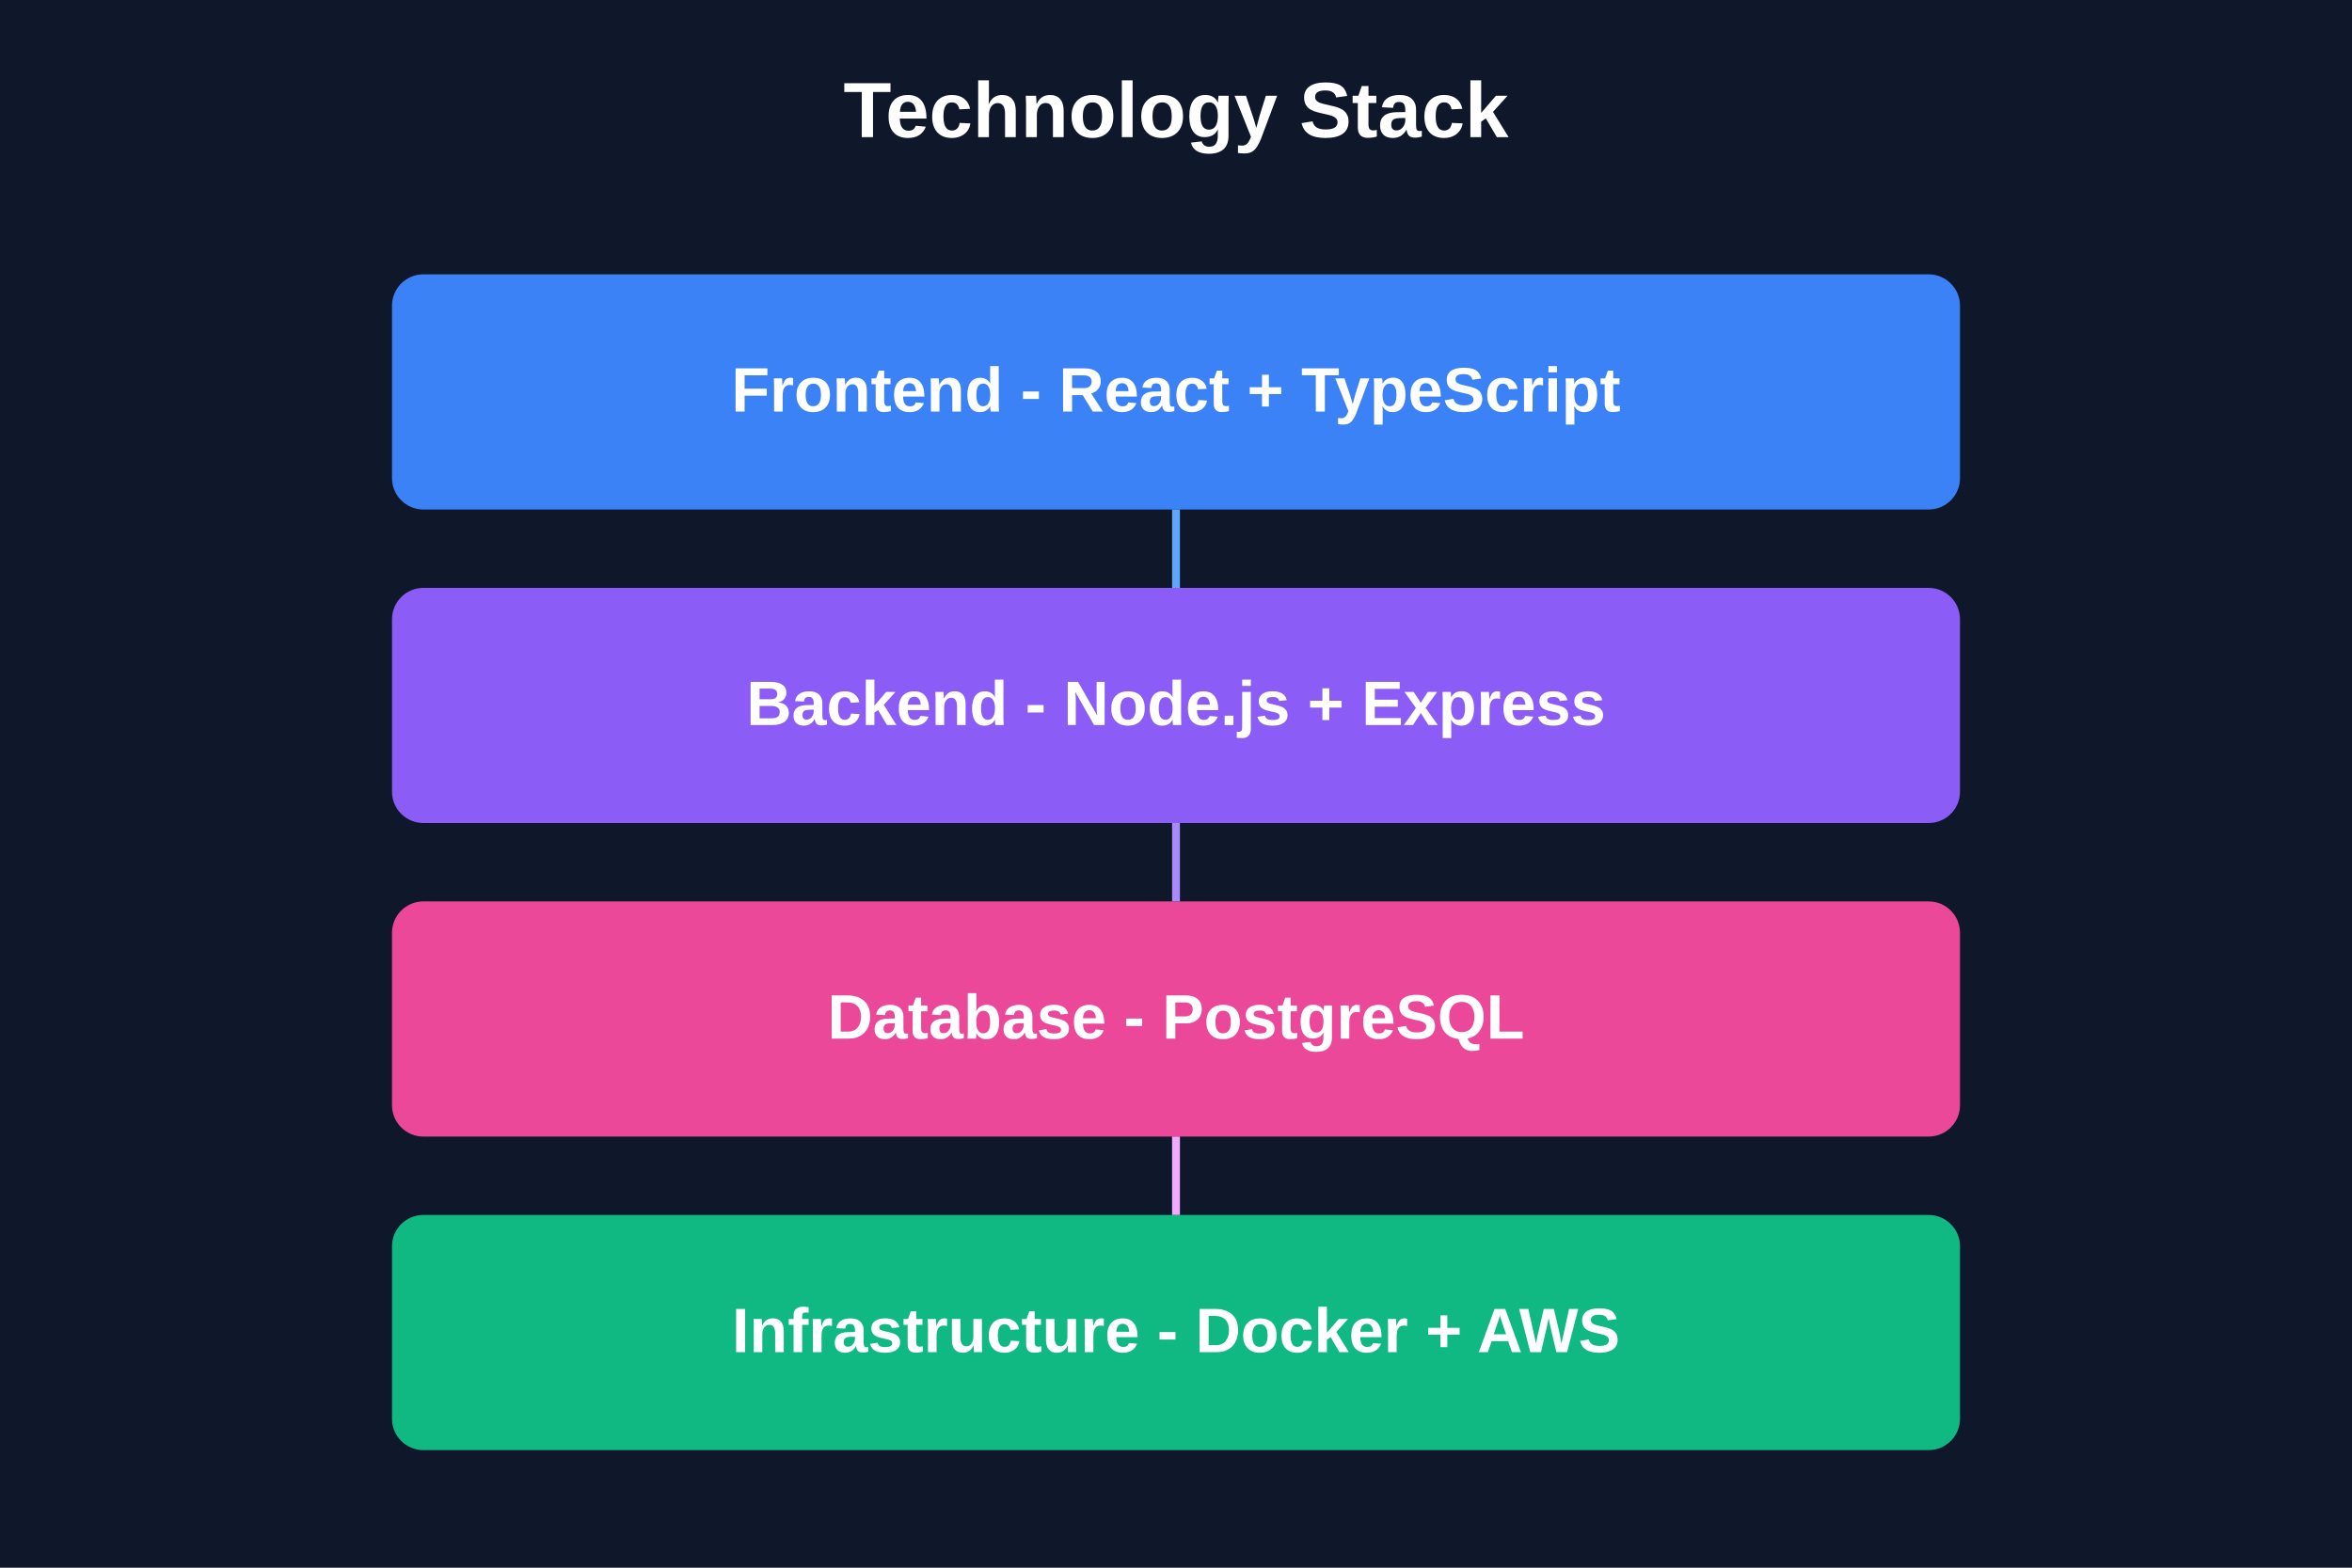
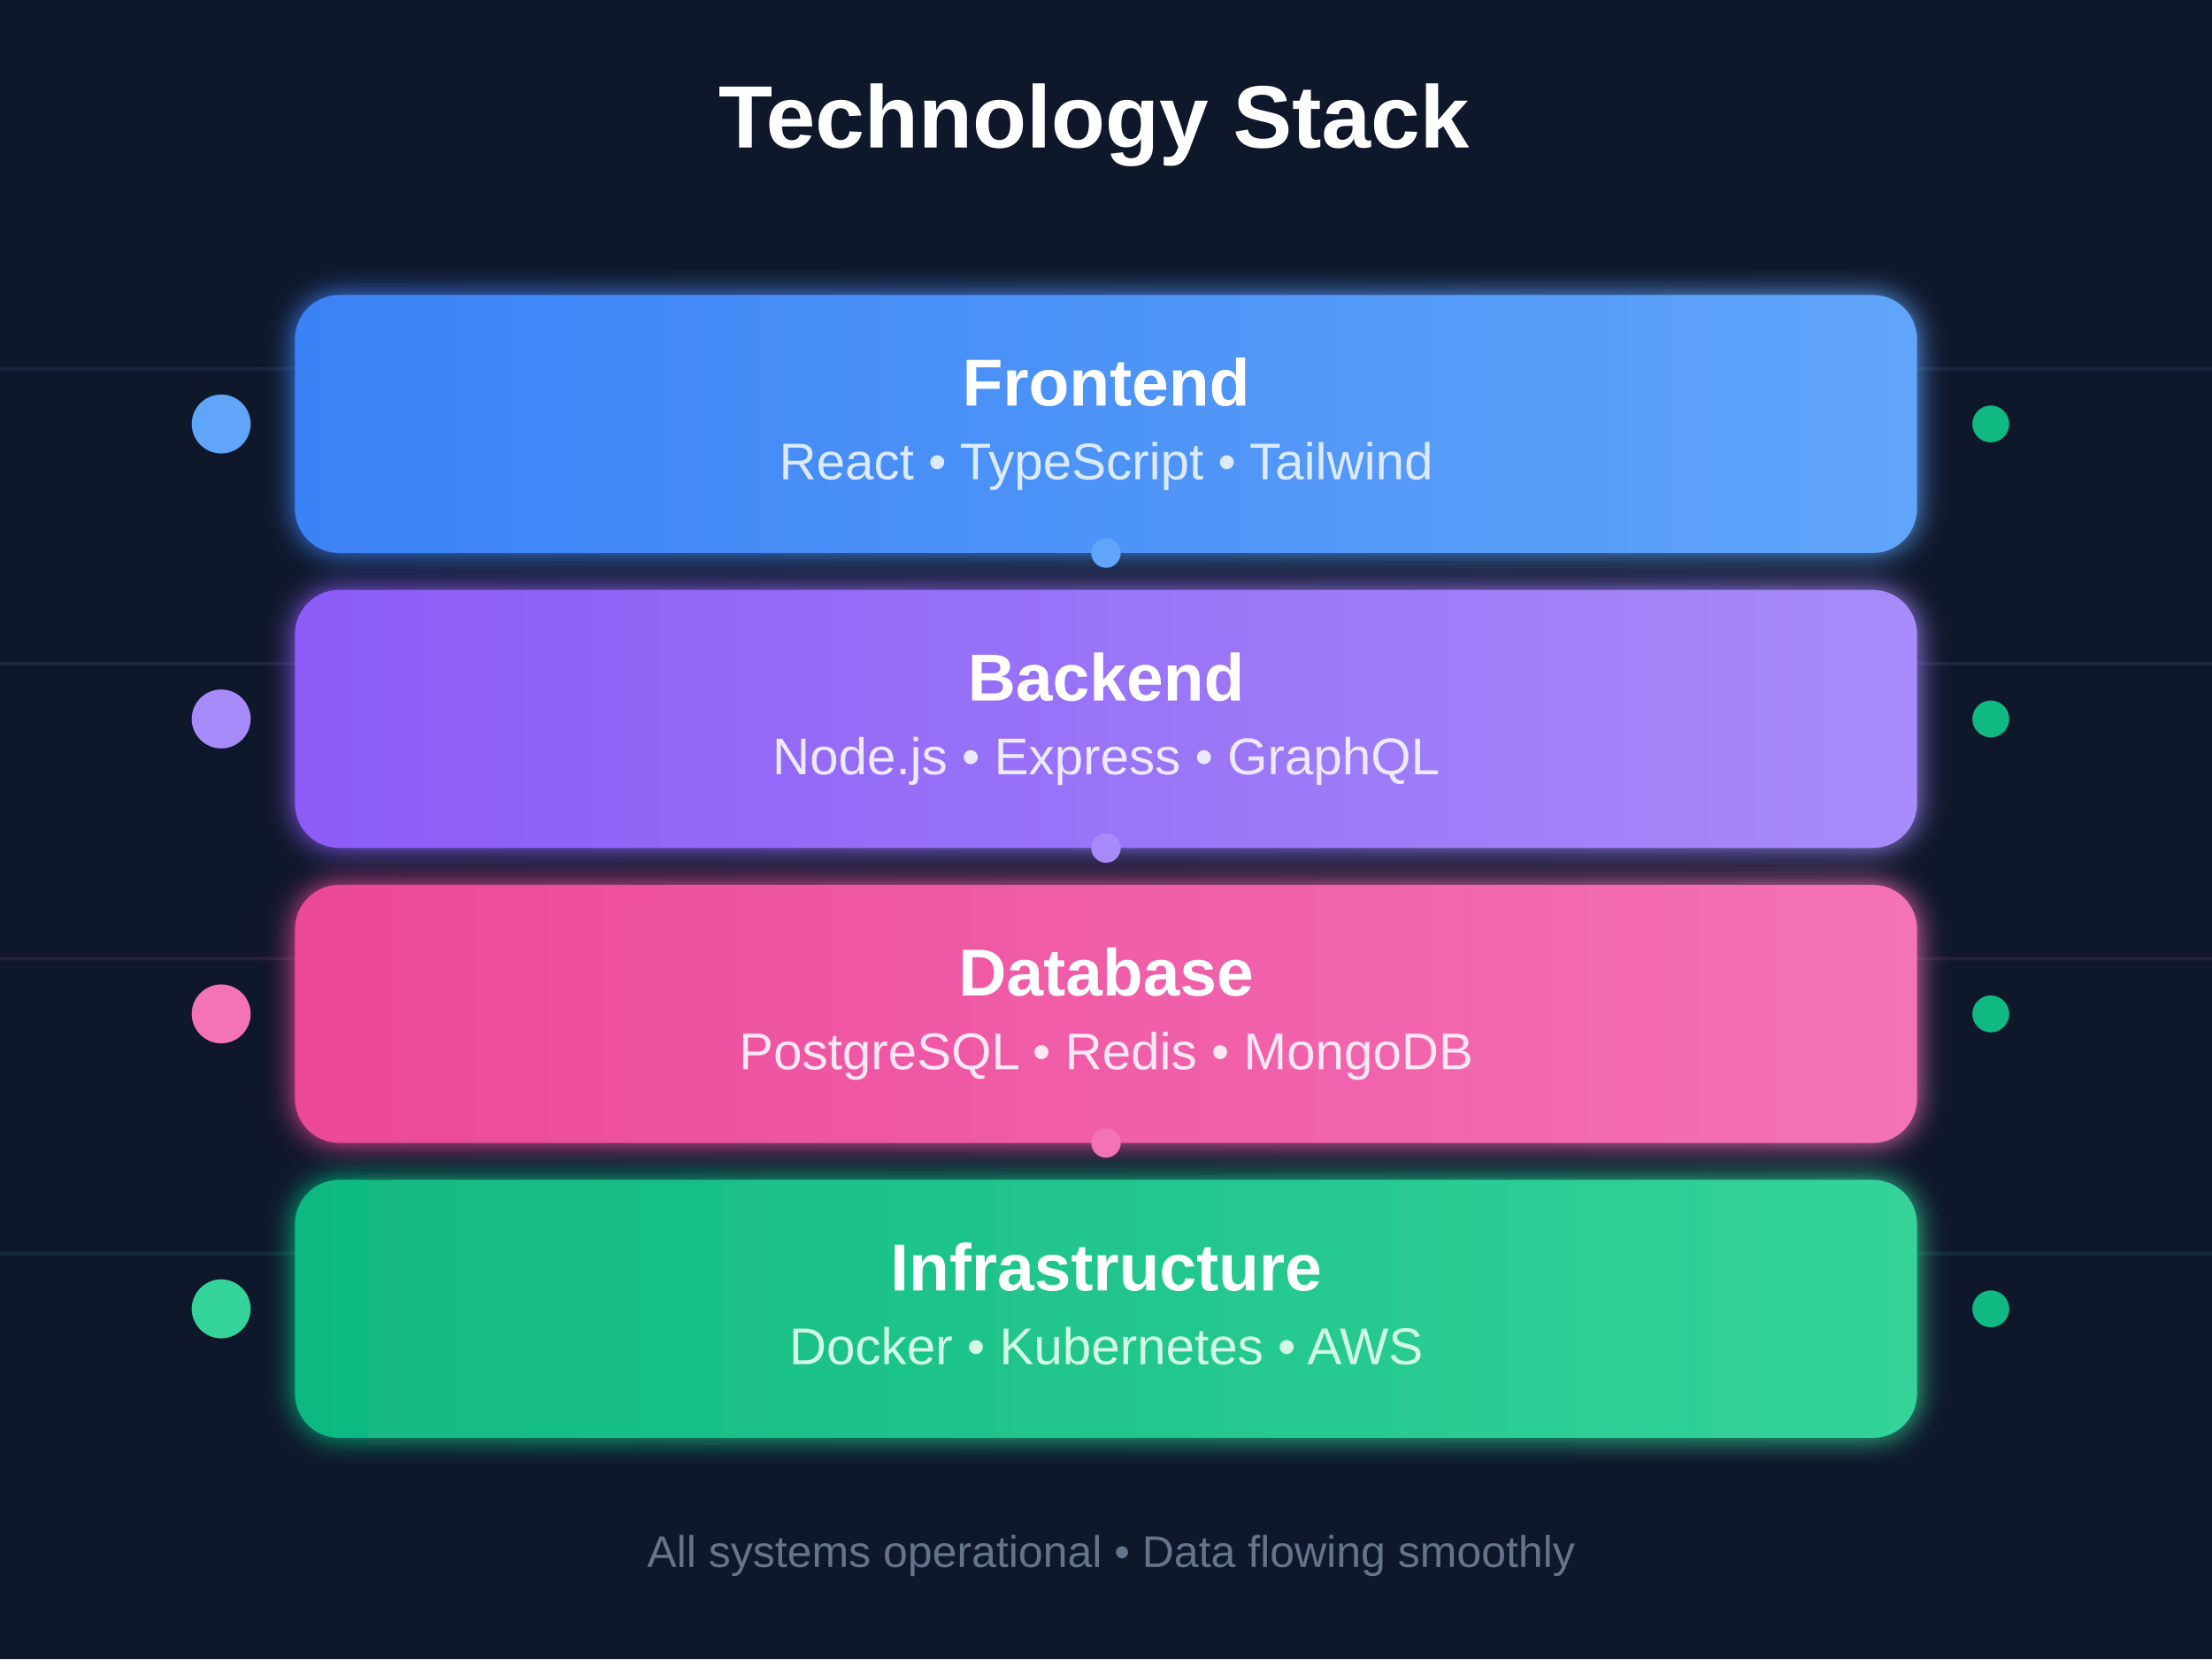
- <svg xmlns="http://www.w3.org/2000/svg" viewBox="0 0 600 400" role="img" aria-labelledby="tech-title tech-desc">
+ <svg xmlns="http://www.w3.org/2000/svg" viewBox="0 0 600 450" role="img" aria-labelledby="tech-title tech-desc">
+   <defs>
+     <linearGradient id="layer1" x1="0%" y1="0%" x2="100%" y2="0%">
+       <stop offset="0%" style="stop-color:#3b82f6" />
+       <stop offset="100%" style="stop-color:#60a5fa" />
+     </linearGradient>
+     <linearGradient id="layer2" x1="0%" y1="0%" x2="100%" y2="0%">
+       <stop offset="0%" style="stop-color:#8b5cf6" />
+       <stop offset="100%" style="stop-color:#a78bfa" />
+     </linearGradient>
+     <linearGradient id="layer3" x1="0%" y1="0%" x2="100%" y2="0%">
+       <stop offset="0%" style="stop-color:#ec4899" />
+       <stop offset="100%" style="stop-color:#f472b6" />
+     </linearGradient>
+     <linearGradient id="layer4" x1="0%" y1="0%" x2="100%" y2="0%">
+       <stop offset="0%" style="stop-color:#10b981" />
+       <stop offset="100%" style="stop-color:#34d399" />
+     </linearGradient>
+     <filter id="glow">
+       <feGaussianBlur stdDeviation="4" />
+       <feMerge>
+         <feMergeNode />
+         <feMergeNode in="SourceGraphic" />
+       </feMerge>
+     </filter>
+   </defs>
  <style>
    @media (prefers-reduced-motion: reduce) {
      * { animation: none !important; }
    }
  </style>
-   <rect width="600" height="400" fill="#0f172a" />
-   <text x="300" y="35" text-anchor="middle" font-family="Arial" font-size="20" font-weight="bold" fill="white">
+   <rect width="600" height="450" fill="#0f172a" />
+   <g opacity="0.1">
+     <line x1="0" y1="100" x2="600" y2="100" stroke="#60a5fa" stroke-width="1">
+       <animate attributeName="opacity" values="0.1;0.3;0.1" dur="4s" repeatCount="indefinite" />
+     </line>
+     <line x1="0" y1="180" x2="600" y2="180" stroke="#a78bfa" stroke-width="1">
+       <animate attributeName="opacity" values="0.1;0.3;0.1" dur="4s" begin="0.5s" repeatCount="indefinite" />
+     </line>
+     <line x1="0" y1="260" x2="600" y2="260" stroke="#f472b6" stroke-width="1">
+       <animate attributeName="opacity" values="0.1;0.3;0.1" dur="4s" begin="1s" repeatCount="indefinite" />
+     </line>
+     <line x1="0" y1="340" x2="600" y2="340" stroke="#34d399" stroke-width="1">
+       <animate attributeName="opacity" values="0.1;0.3;0.1" dur="4s" begin="1.5s" repeatCount="indefinite" />
+     </line>
+   </g>
+   <text x="300" y="40" text-anchor="middle" font-family="Arial" font-size="24" font-weight="bold" fill="white">
    Technology Stack
+     <animate attributeName="opacity" values="0.7;1;0.7" dur="3s" repeatCount="indefinite" />
  </text>
  <g>
-     <rect x="100" y="70" width="400" height="60" rx="8" fill="#3b82f6">
-       <animate attributeName="opacity" values="0;1" begin="0s;stackloop.end+5s" dur="0.5s" fill="freeze" />
+     <rect x="80" y="80" width="440" height="70" rx="12" fill="url(#layer1)" filter="url(#glow)">
+       <animate attributeName="x" values="80;85;80" dur="6s" repeatCount="indefinite" />
+       <animate attributeName="opacity" values="0.9;1;0.9" dur="4s" repeatCount="indefinite" />
    </rect>
-     <text x="300" y="105" text-anchor="middle" font-family="Arial" font-size="16" font-weight="bold" fill="white">Frontend - React + TypeScript</text>
+     <rect x="80" y="80" width="0" height="70" rx="12" fill="#1e40af" opacity="0.3">
+       <animate attributeName="width" values="0;440;0" dur="8s" repeatCount="indefinite" />
+     </rect>
+     <text x="300" y="110" text-anchor="middle" font-family="Arial" font-size="18" font-weight="bold" fill="white">
+       Frontend
+     </text>
+     <text x="300" y="130" text-anchor="middle" font-family="Arial" font-size="14" fill="#dbeafe">
+       React • TypeScript • Tailwind
+     </text>
  </g>
  <g>
-     <rect x="100" y="150" width="400" height="60" rx="8" fill="#8b5cf6">
-       <animate attributeName="opacity" values="0;1" begin="0.5s;stackloop.end+5.5s" dur="0.5s" fill="freeze" />
-     </rect>
-     <text x="300" y="185" text-anchor="middle" font-family="Arial" font-size="16" font-weight="bold" fill="white">Backend - Node.js + Express</text>
+     <circle cx="300" cy="150" r="4" fill="#60a5fa">
+       <animate attributeName="cy" values="150;165" dur="2s" repeatCount="indefinite" />
+       <animate attributeName="opacity" values="1;0" dur="2s" repeatCount="indefinite" />
+     </circle>
  </g>
  <g>
-     <rect x="100" y="230" width="400" height="60" rx="8" fill="#ec4899">
-       <animate attributeName="opacity" values="0;1" begin="1s;stackloop.end+6s" dur="0.5s" fill="freeze" />
+     <rect x="80" y="160" width="440" height="70" rx="12" fill="url(#layer2)" filter="url(#glow)">
+       <animate attributeName="x" values="80;75;80" dur="6s" begin="1s" repeatCount="indefinite" />
+       <animate attributeName="opacity" values="0.9;1;0.9" dur="4s" begin="1s" repeatCount="indefinite" />
    </rect>
-     <text x="300" y="265" text-anchor="middle" font-family="Arial" font-size="16" font-weight="bold" fill="white">Database - PostgreSQL</text>
+     <rect x="80" y="160" width="0" height="70" rx="12" fill="#6b21a8" opacity="0.3">
+       <animate attributeName="width" values="0;440;0" dur="8s" begin="1s" repeatCount="indefinite" />
+     </rect>
+     <text x="300" y="190" text-anchor="middle" font-family="Arial" font-size="18" font-weight="bold" fill="white">
+       Backend
+     </text>
+     <text x="300" y="210" text-anchor="middle" font-family="Arial" font-size="14" fill="#ede9fe">
+       Node.js • Express • GraphQL
+     </text>
  </g>
  <g>
-     <rect x="100" y="310" width="400" height="60" rx="8" fill="#10b981">
-       <animate id="stackloop" attributeName="opacity" values="0;1" begin="1.5s;stackloop.end+6.5s" dur="0.5s" fill="freeze" />
-     </rect>
-     <text x="300" y="345" text-anchor="middle" font-family="Arial" font-size="16" font-weight="bold" fill="white">Infrastructure - Docker + AWS</text>
+     <circle cx="300" cy="230" r="4" fill="#a78bfa">
+       <animate attributeName="cy" values="230;245" dur="2s" repeatCount="indefinite" />
+       <animate attributeName="opacity" values="1;0" dur="2s" repeatCount="indefinite" />
+     </circle>
  </g>
  <g>
-     <line x1="300" y1="130" x2="300" y2="150" stroke="#60a5fa" stroke-width="2">
-       <animate attributeName="opacity" values="0;1" begin="2s;stackloop.end+7s" dur="0.3s" fill="freeze" />
-     </line>
-     <line x1="300" y1="210" x2="300" y2="230" stroke="#a78bfa" stroke-width="2">
-       <animate attributeName="opacity" values="0;1" begin="2.3s;stackloop.end+7.3s" dur="0.3s" fill="freeze" />
-     </line>
-     <line x1="300" y1="290" x2="300" y2="310" stroke="#f0abfc" stroke-width="2">
-       <animate attributeName="opacity" values="0;1" begin="2.6s;stackloop.end+7.6s" dur="0.3s" fill="freeze" />
-     </line>
+     <rect x="80" y="240" width="440" height="70" rx="12" fill="url(#layer3)" filter="url(#glow)">
+       <animate attributeName="x" values="80;85;80" dur="6s" begin="2s" repeatCount="indefinite" />
+       <animate attributeName="opacity" values="0.9;1;0.9" dur="4s" begin="2s" repeatCount="indefinite" />
+     </rect>
+     <rect x="80" y="240" width="0" height="70" rx="12" fill="#9f1239" opacity="0.3">
+       <animate attributeName="width" values="0;440;0" dur="8s" begin="2s" repeatCount="indefinite" />
+     </rect>
+     <text x="300" y="270" text-anchor="middle" font-family="Arial" font-size="18" font-weight="bold" fill="white">
+       Database
+     </text>
+     <text x="300" y="290" text-anchor="middle" font-family="Arial" font-size="14" fill="#fce7f3">
+       PostgreSQL • Redis • MongoDB
+     </text>
  </g>
+   <g>
+     <circle cx="300" cy="310" r="4" fill="#f472b6">
+       <animate attributeName="cy" values="310;325" dur="2s" repeatCount="indefinite" />
+       <animate attributeName="opacity" values="1;0" dur="2s" repeatCount="indefinite" />
+     </circle>
+   </g>
+   <g>
+     <rect x="80" y="320" width="440" height="70" rx="12" fill="url(#layer4)" filter="url(#glow)">
+       <animate attributeName="x" values="80;75;80" dur="6s" begin="3s" repeatCount="indefinite" />
+       <animate attributeName="opacity" values="0.9;1;0.9" dur="4s" begin="3s" repeatCount="indefinite" />
+     </rect>
+     <rect x="80" y="320" width="0" height="70" rx="12" fill="#065f46" opacity="0.3">
+       <animate attributeName="width" values="0;440;0" dur="8s" begin="3s" repeatCount="indefinite" />
+     </rect>
+     <text x="300" y="350" text-anchor="middle" font-family="Arial" font-size="18" font-weight="bold" fill="white">
+       Infrastructure
+     </text>
+     <text x="300" y="370" text-anchor="middle" font-family="Arial" font-size="14" fill="#d1fae5">
+       Docker • Kubernetes • AWS
+     </text>
+   </g>
+   <g>
+     <circle cx="60" cy="115" r="8" fill="#60a5fa">
+       <animate attributeName="opacity" values="0.5;1;0.5" dur="2s" repeatCount="indefinite" />
+     </circle>
+     <circle cx="60" cy="195" r="8" fill="#a78bfa">
+       <animate attributeName="opacity" values="0.5;1;0.5" dur="2s" begin="0.5s" repeatCount="indefinite" />
+     </circle>
+     <circle cx="60" cy="275" r="8" fill="#f472b6">
+       <animate attributeName="opacity" values="0.5;1;0.5" dur="2s" begin="1s" repeatCount="indefinite" />
+     </circle>
+     <circle cx="60" cy="355" r="8" fill="#34d399">
+       <animate attributeName="opacity" values="0.5;1;0.5" dur="2s" begin="1.5s" repeatCount="indefinite" />
+     </circle>
+   </g>
+   <g>
+     <circle cx="540" cy="115" r="5" fill="#10b981">
+       <animate attributeName="opacity" values="1;0.3;1" dur="1.5s" repeatCount="indefinite" />
+     </circle>
+     <circle cx="540" cy="195" r="5" fill="#10b981">
+       <animate attributeName="opacity" values="1;0.3;1" dur="1.5s" begin="0.3s" repeatCount="indefinite" />
+     </circle>
+     <circle cx="540" cy="275" r="5" fill="#10b981">
+       <animate attributeName="opacity" values="1;0.3;1" dur="1.5s" begin="0.6s" repeatCount="indefinite" />
+     </circle>
+     <circle cx="540" cy="355" r="5" fill="#10b981">
+       <animate attributeName="opacity" values="1;0.3;1" dur="1.5s" begin="0.9s" repeatCount="indefinite" />
+     </circle>
+   </g>
+   <text x="300" y="425" text-anchor="middle" font-family="Arial" font-size="12" fill="#64748b">
+     <animate attributeName="opacity" values="0.5;1;0.5" dur="3s" repeatCount="indefinite" />
+     All systems operational • Data flowing smoothly
+   </text>
</svg>
